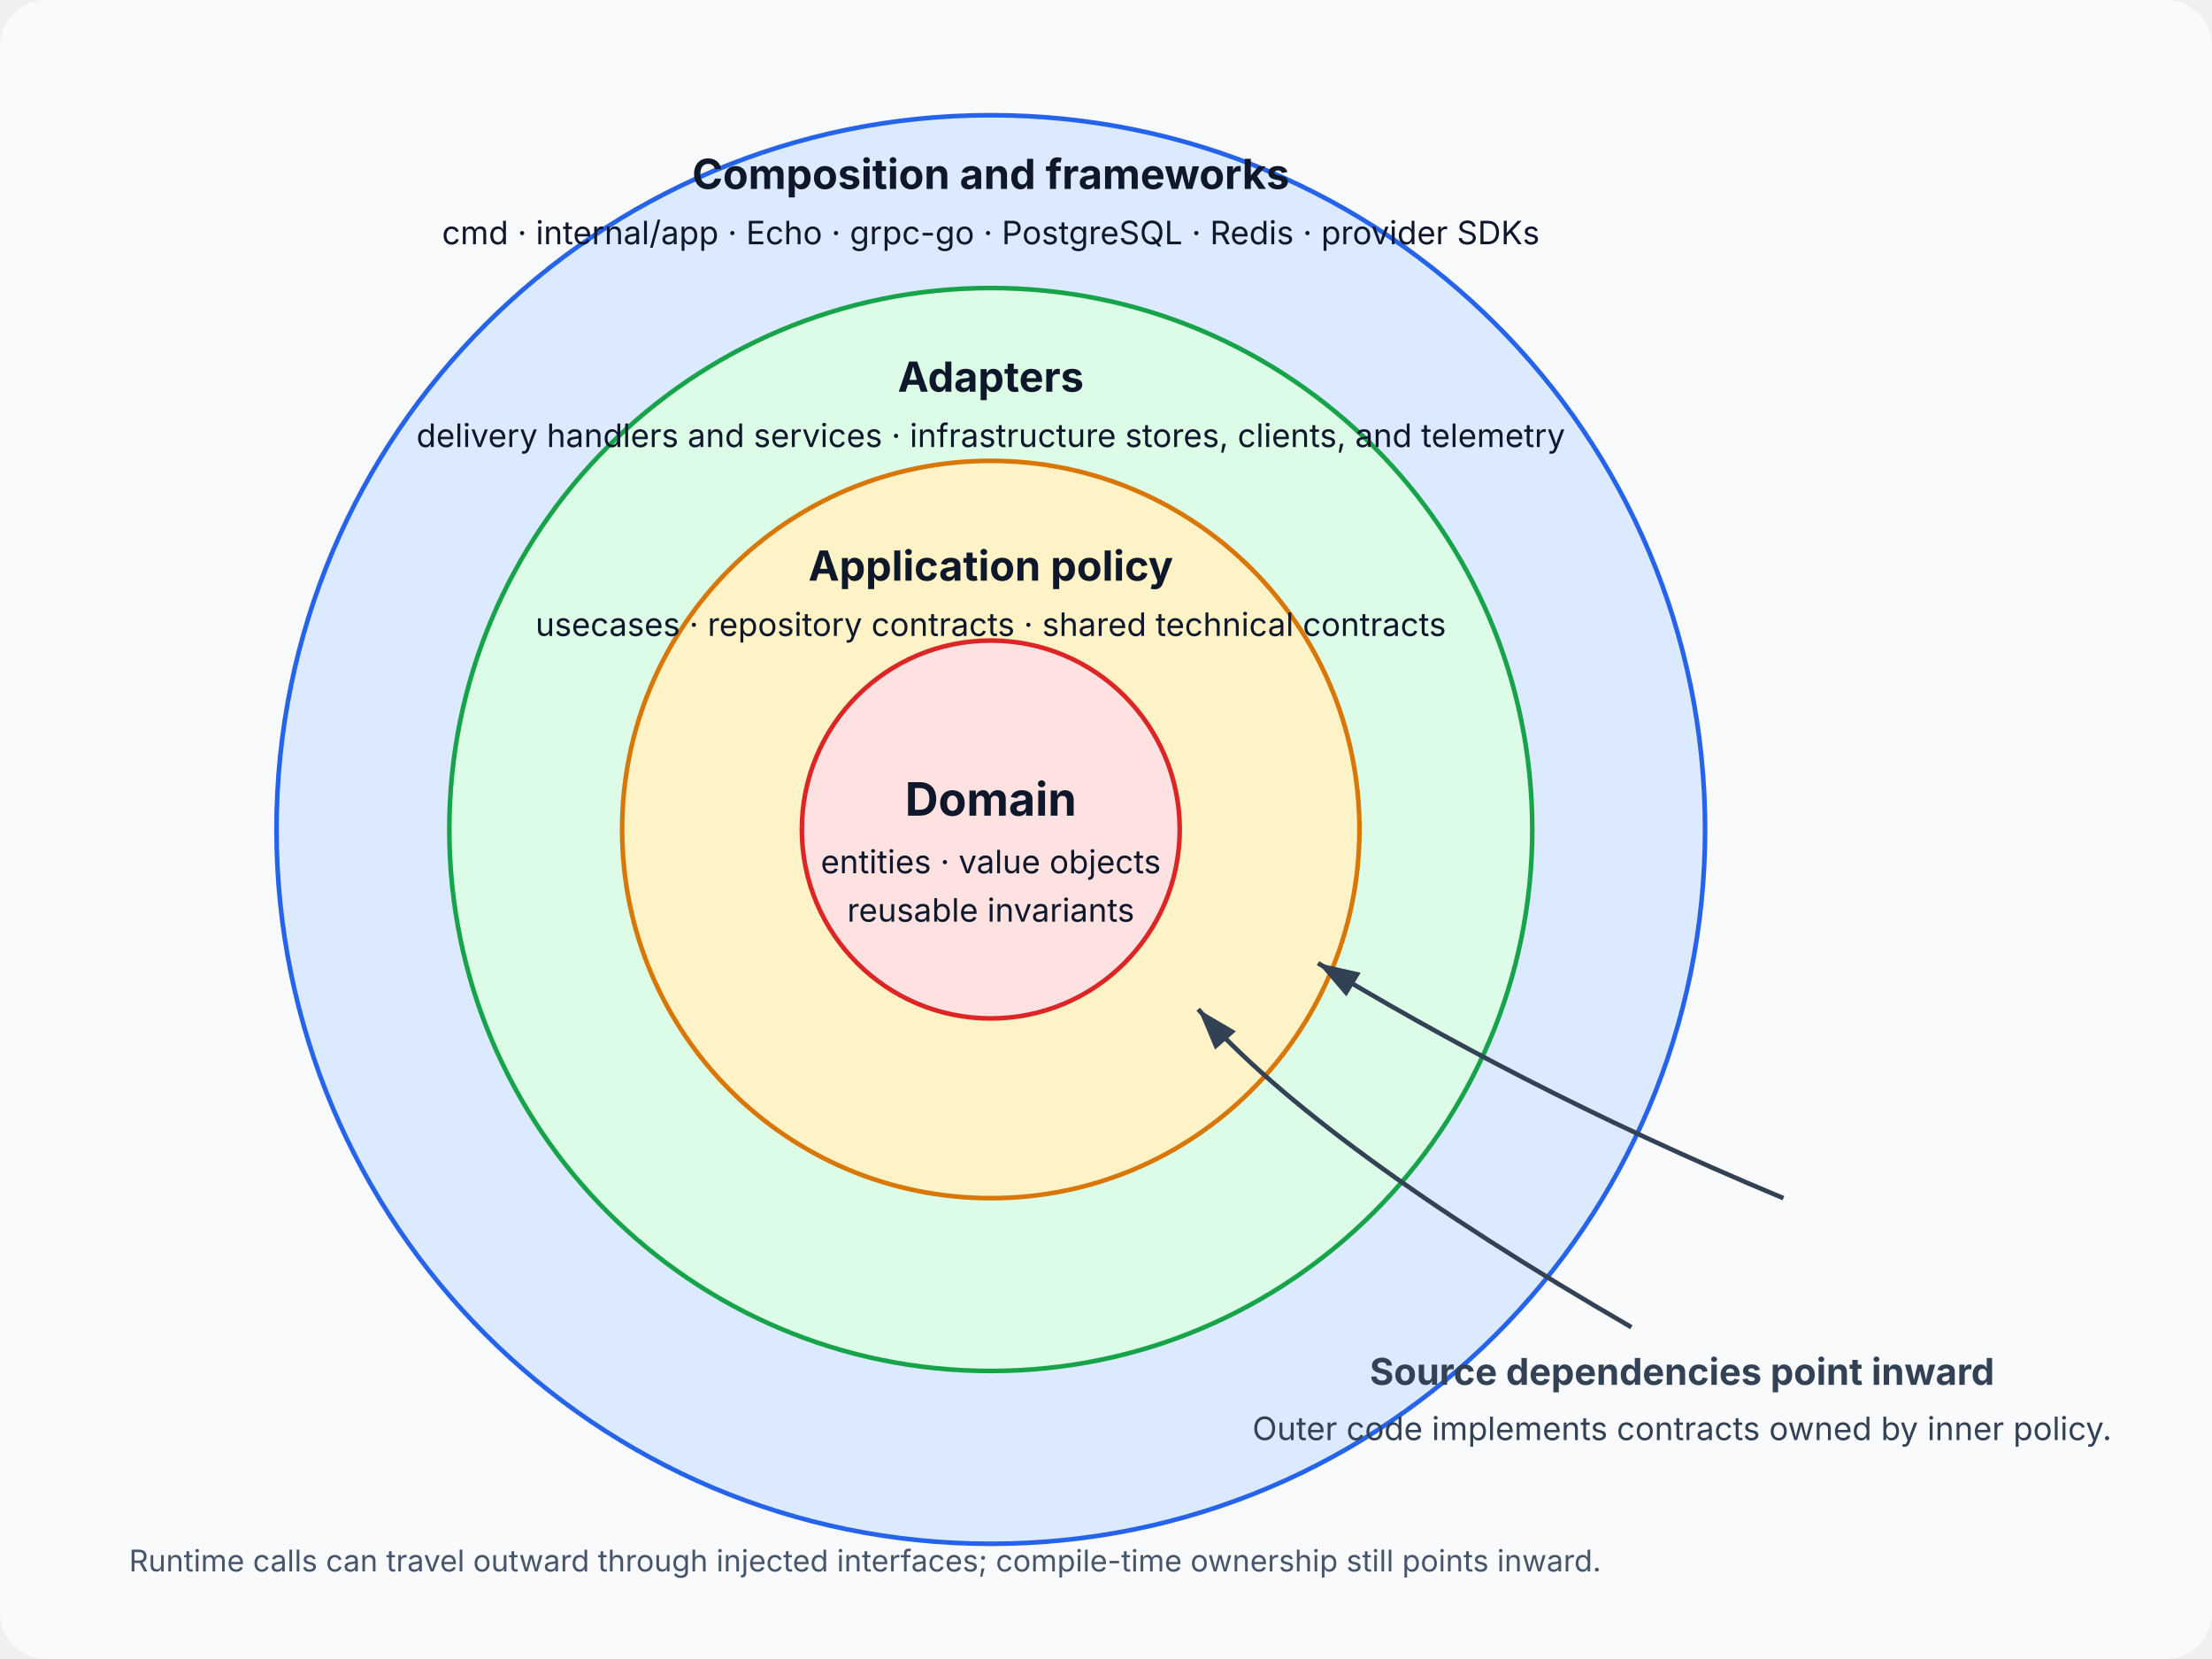
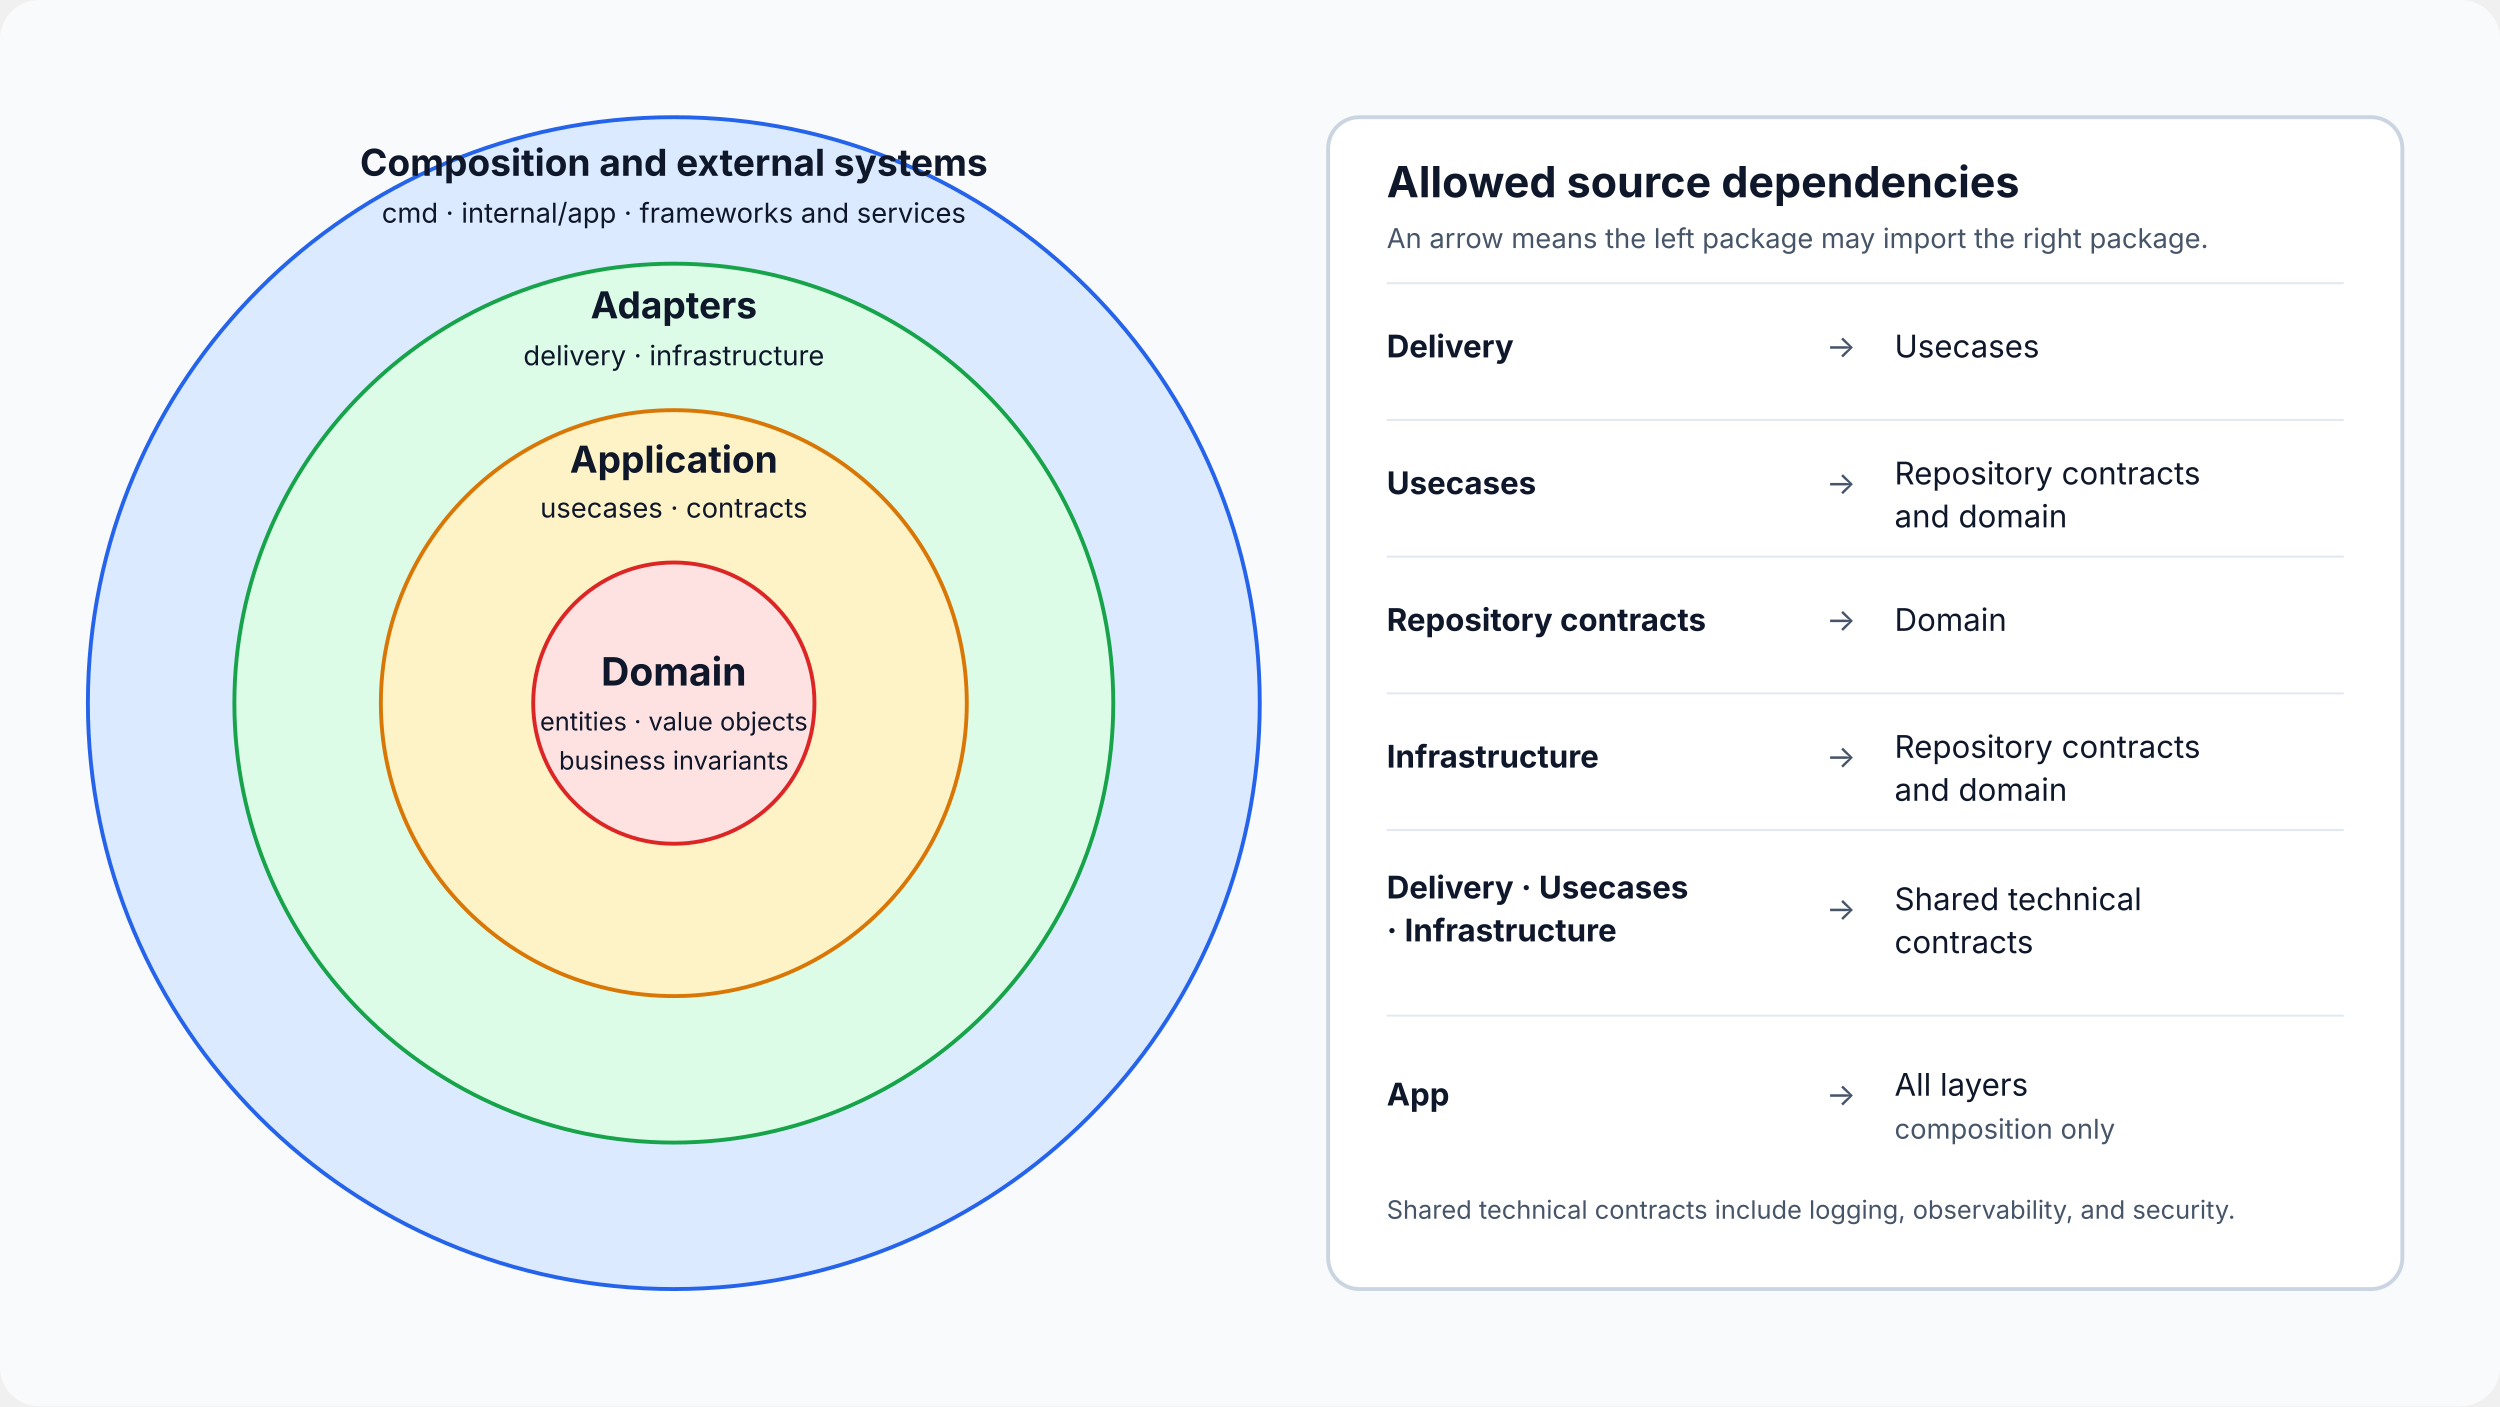
- <svg xmlns="http://www.w3.org/2000/svg" width="960" height="720" viewBox="0 0 960 720" role="img" aria-labelledby="title description">
-   <defs>
-     <marker id="arrow" markerWidth="10" markerHeight="10" refX="9" refY="3" orient="auto" markerUnits="strokeWidth">
-       <path d="M0,0 L0,6 L9,3 z" fill="#334155" />
-     </marker>
-   </defs>
-   <rect width="960" height="720" rx="20" fill="#f8fafc" />
-   <circle cx="430" cy="360" r="310" fill="#dbeafe" stroke="#2563eb" stroke-width="2" />
-   <circle cx="430" cy="360" r="235" fill="#dcfce7" stroke="#16a34a" stroke-width="2" />
-   <circle cx="430" cy="360" r="160" fill="#fef3c7" stroke="#d97706" stroke-width="2" />
-   <circle cx="430" cy="360" r="82" fill="#fee2e2" stroke="#dc2626" stroke-width="2" />
+ <svg xmlns="http://www.w3.org/2000/svg" width="1280" height="720" viewBox="0 0 1280 720" role="img" aria-labelledby="title description">
+   <rect width="1280" height="720" rx="20" fill="#f8fafc" />
+   <circle cx="345" cy="360" r="300" fill="#dbeafe" stroke="#2563eb" stroke-width="2" />
+   <circle cx="345" cy="360" r="225" fill="#dcfce7" stroke="#16a34a" stroke-width="2" />
+   <circle cx="345" cy="360" r="150" fill="#fef3c7" stroke="#d97706" stroke-width="2" />
+   <circle cx="345" cy="360" r="72" fill="#fee2e2" stroke="#dc2626" stroke-width="2" />
  <g font-family="ui-sans-serif, system-ui, -apple-system, BlinkMacSystemFont, Segoe UI, sans-serif" fill="#0f172a" text-anchor="middle">
-     <text x="430" y="82" font-size="18" font-weight="700">Composition and frameworks</text>
-     <text x="430" y="106" font-size="14">cmd · internal/app · Echo · grpc-go · PostgreSQL · Redis · provider SDKs</text>
-     <text x="430" y="170" font-size="18" font-weight="700">Adapters</text>
-     <text x="430" y="194" font-size="14">delivery handlers and services · infrastructure stores, clients, and telemetry</text>
-     <text x="430" y="252" font-size="18" font-weight="700">Application policy</text>
-     <text x="430" y="276" font-size="14">usecases · repository contracts · shared technical contracts</text>
-     <text x="430" y="354" font-size="20" font-weight="700">Domain</text>
-     <text x="430" y="379" font-size="14">entities · value objects</text>
-     <text x="430" y="400" font-size="14">reusable invariants</text>
+     <text x="345" y="90" font-size="19" font-weight="700">Composition and external systems</text>
+     <text x="345" y="114" font-size="14">cmd · internal/app · frameworks and services</text>
+     <text x="345" y="163" font-size="19" font-weight="700">Adapters</text>
+     <text x="345" y="187" font-size="14">delivery · infrastructure</text>
+     <text x="345" y="242" font-size="19" font-weight="700">Application</text>
+     <text x="345" y="265" font-size="14">usecases · contracts</text>
+     <text x="345" y="351" font-size="20" font-weight="700">Domain</text>
+     <text x="345" y="374" font-size="13">entities · value objects</text>
+     <text x="345" y="394" font-size="13">business invariants</text>
  </g>
-   <g stroke="#334155" stroke-width="2" fill="none" marker-end="url(#arrow)">
-     <path d="M774 520 C690 485 625 450 572 418" />
-     <path d="M708 576 C620 525 555 478 520 438" />
+   <rect x="680" y="60" width="550" height="600" rx="16" fill="#ffffff" stroke="#cbd5e1" stroke-width="2" />
+   <g font-family="ui-sans-serif, system-ui, -apple-system, BlinkMacSystemFont, Segoe UI, sans-serif" fill="#0f172a">
+     <text x="710" y="101" font-size="22" font-weight="700">Allowed source dependencies</text>
+     <text x="710" y="127" font-size="14" fill="#475569">An arrow means the left package may import the right package.</text>
  </g>
-   <g font-family="ui-sans-serif, system-ui, -apple-system, BlinkMacSystemFont, Segoe UI, sans-serif" fill="#334155" text-anchor="middle">
-     <text x="730" y="601" font-size="16" font-weight="700">Source dependencies point inward</text>
-     <text x="730" y="625" font-size="14">Outer code implements contracts owned by inner policy.</text>
+   <g stroke="#e2e8f0" stroke-width="1">
+     <line x1="710" y1="145" x2="1200" y2="145" />
+     <line x1="710" y1="215" x2="1200" y2="215" />
+     <line x1="710" y1="285" x2="1200" y2="285" />
+     <line x1="710" y1="355" x2="1200" y2="355" />
+     <line x1="710" y1="425" x2="1200" y2="425" />
+     <line x1="710" y1="520" x2="1200" y2="520" />
  </g>
-   <g font-family="ui-sans-serif, system-ui, -apple-system, BlinkMacSystemFont, Segoe UI, sans-serif" fill="#475569" font-size="13">
-     <text x="56" y="682">Runtime calls can travel outward through injected interfaces; compile-time ownership still points inward.</text>
+   <g font-family="ui-sans-serif, system-ui, -apple-system, BlinkMacSystemFont, Segoe UI, sans-serif" font-size="16" fill="#0f172a">
+     <text x="710" y="183" font-weight="700">Delivery</text>
+     <text x="935" y="183" fill="#475569">→</text>
+     <text x="970" y="183">Usecases</text>
+     <text x="710" y="253" font-weight="700">Usecases</text>
+     <text x="935" y="253" fill="#475569">→</text>
+     <text x="970" y="248">Repository contracts</text>
+     <text x="970" y="270">and domain</text>
+     <text x="710" y="323" font-weight="700">Repository contracts</text>
+     <text x="935" y="323" fill="#475569">→</text>
+     <text x="970" y="323">Domain</text>
+     <text x="710" y="393" font-weight="700">Infrastructure</text>
+     <text x="935" y="393" fill="#475569">→</text>
+     <text x="970" y="388">Repository contracts</text>
+     <text x="970" y="410">and domain</text>
+     <text x="710" y="460" font-weight="700">Delivery · Usecases</text>
+     <text x="710" y="482" font-weight="700">· Infrastructure</text>
+     <text x="935" y="471" fill="#475569">→</text>
+     <text x="970" y="466">Shared technical</text>
+     <text x="970" y="488">contracts</text>
+     <text x="710" y="566" font-weight="700">App</text>
+     <text x="935" y="566" fill="#475569">→</text>
+     <text x="970" y="561">All layers</text>
+     <text x="970" y="583" font-size="14" fill="#475569">composition only</text>
  </g>
+   <text x="710" y="624" font-family="ui-sans-serif, system-ui, -apple-system, BlinkMacSystemFont, Segoe UI, sans-serif" font-size="13" fill="#475569">Shared technical contracts include logging, observability, and security.</text>
</svg>
